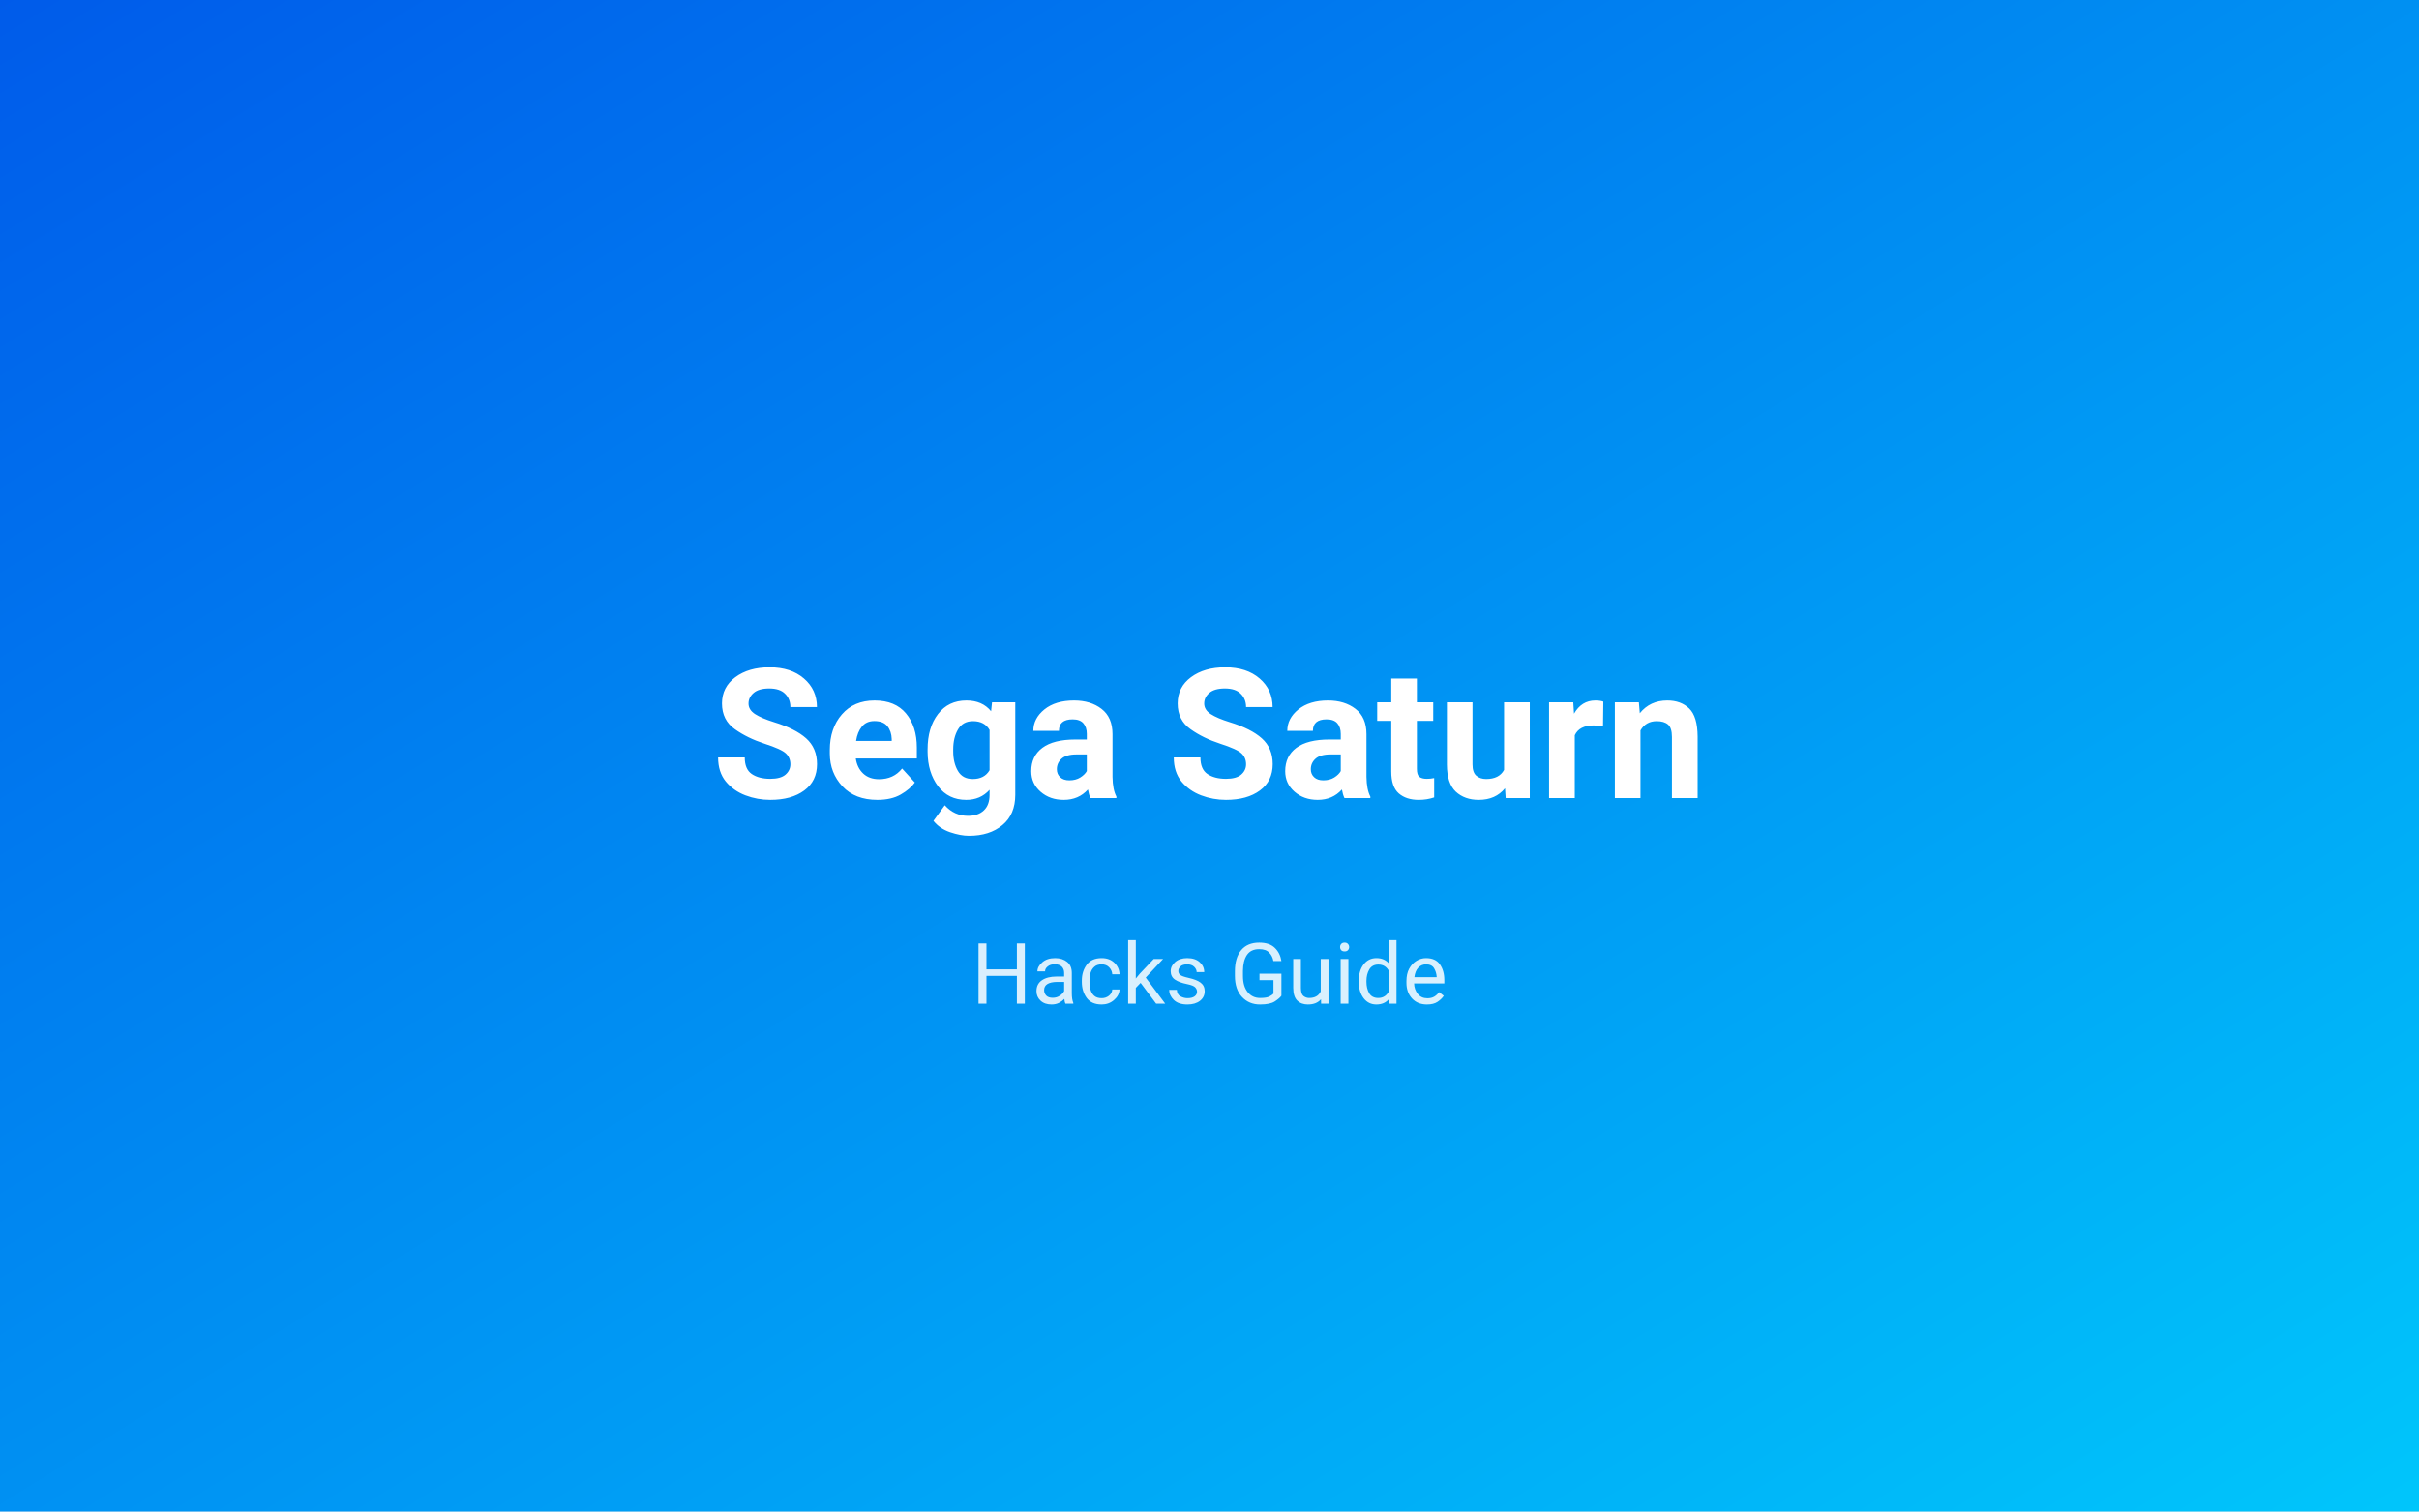
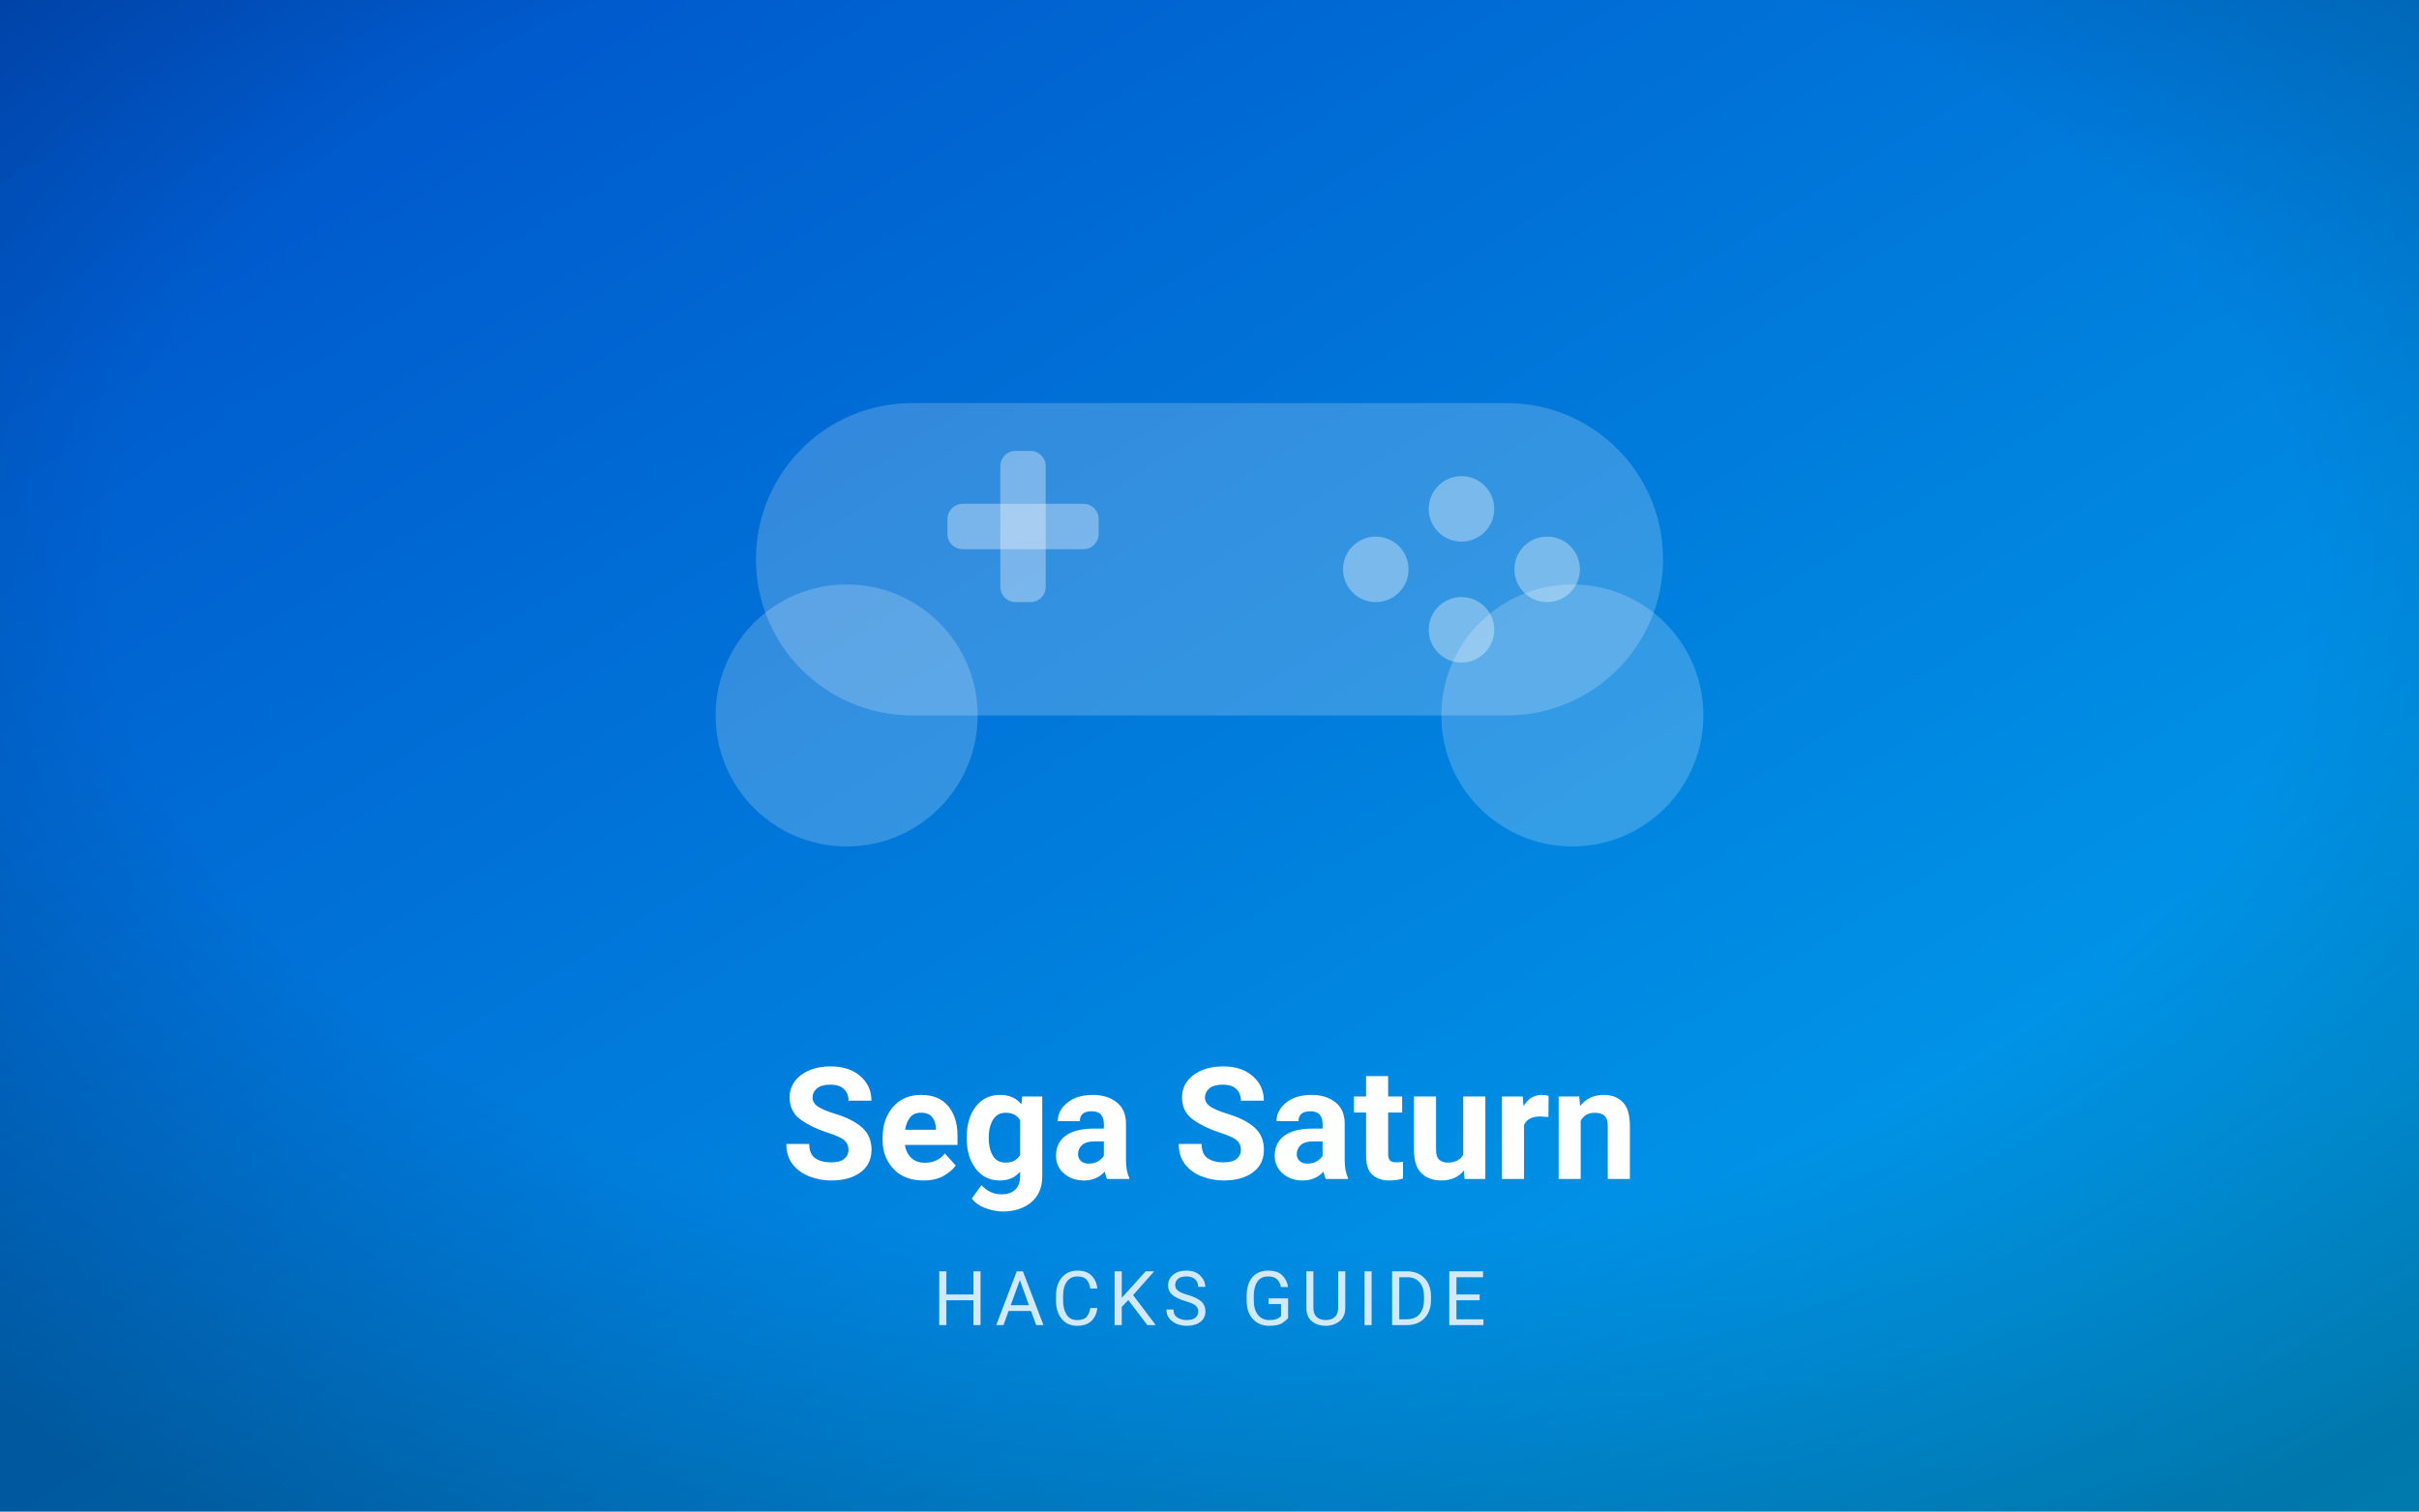
- <svg xmlns="http://www.w3.org/2000/svg" viewBox="0 0 400 250" preserveAspectRatio="xMidYMid slice">
+ <svg xmlns="http://www.w3.org/2000/svg" viewBox="0 0 480 300" preserveAspectRatio="xMidYMid slice">
  <defs>
    <linearGradient id="g" x1="0" y1="0" x2="1" y2="1">
-       <stop offset="0%" stop-color="#005bea" />
-       <stop offset="100%" stop-color="#00c6fb" />
+       <stop offset="0%" stop-color="#0050c8" />
+       <stop offset="100%" stop-color="#00a8f0" />
    </linearGradient>
+     <radialGradient id="v" cx="50%" cy="38%" r="75%">
+       <stop offset="60%" stop-color="#000000" stop-opacity="0" />
+       <stop offset="100%" stop-color="#000000" stop-opacity="0.28" />
+     </radialGradient>
  </defs>
-   <rect width="400" height="250" fill="url(#g)" />
-   <text x="200" y="132" font-family="-apple-system,BlinkMacSystemFont,Segoe UI,Roboto,Helvetica,Arial,sans-serif" font-size="30" font-weight="700" fill="#ffffff" text-anchor="middle">Sega Saturn</text>
-   <text x="200" y="166" font-family="-apple-system,BlinkMacSystemFont,Segoe UI,Roboto,Helvetica,Arial,sans-serif" font-size="14" fill="#ffffff" fill-opacity="0.85" text-anchor="middle">Hacks Guide</text>
+   <rect width="480" height="300" fill="url(#g)" />
+   <g fill="#ffffff" fill-opacity="0.20">
+     <rect x="150" y="80" width="180" height="62" rx="31" />
+     <circle cx="168" cy="142" r="26" />
+     <circle cx="312" cy="142" r="26" />
+   </g>
+   <g fill="#ffffff" fill-opacity="0.34">
+     <rect x="188" y="100" width="30" height="9" rx="3" />
+     <rect x="198.5" y="89.5" width="9" height="30" rx="3" />
+     <circle cx="290" cy="101" r="6.5" />
+     <circle cx="307" cy="113" r="6.5" />
+     <circle cx="273" cy="113" r="6.5" />
+     <circle cx="290" cy="125" r="6.5" />
+   </g>
+   <rect width="480" height="300" fill="url(#v)" />
+   <text x="240" y="234" font-family="-apple-system,BlinkMacSystemFont,Segoe UI,Roboto,Helvetica,Arial,sans-serif" font-size="31" font-weight="700" fill="#ffffff" text-anchor="middle">Sega Saturn</text>
+   <text x="240" y="263" font-family="-apple-system,BlinkMacSystemFont,Segoe UI,Roboto,Helvetica,Arial,sans-serif" font-size="15" letter-spacing="1.5" fill="#ffffff" fill-opacity="0.82" text-anchor="middle">HACKS GUIDE</text>
</svg>
